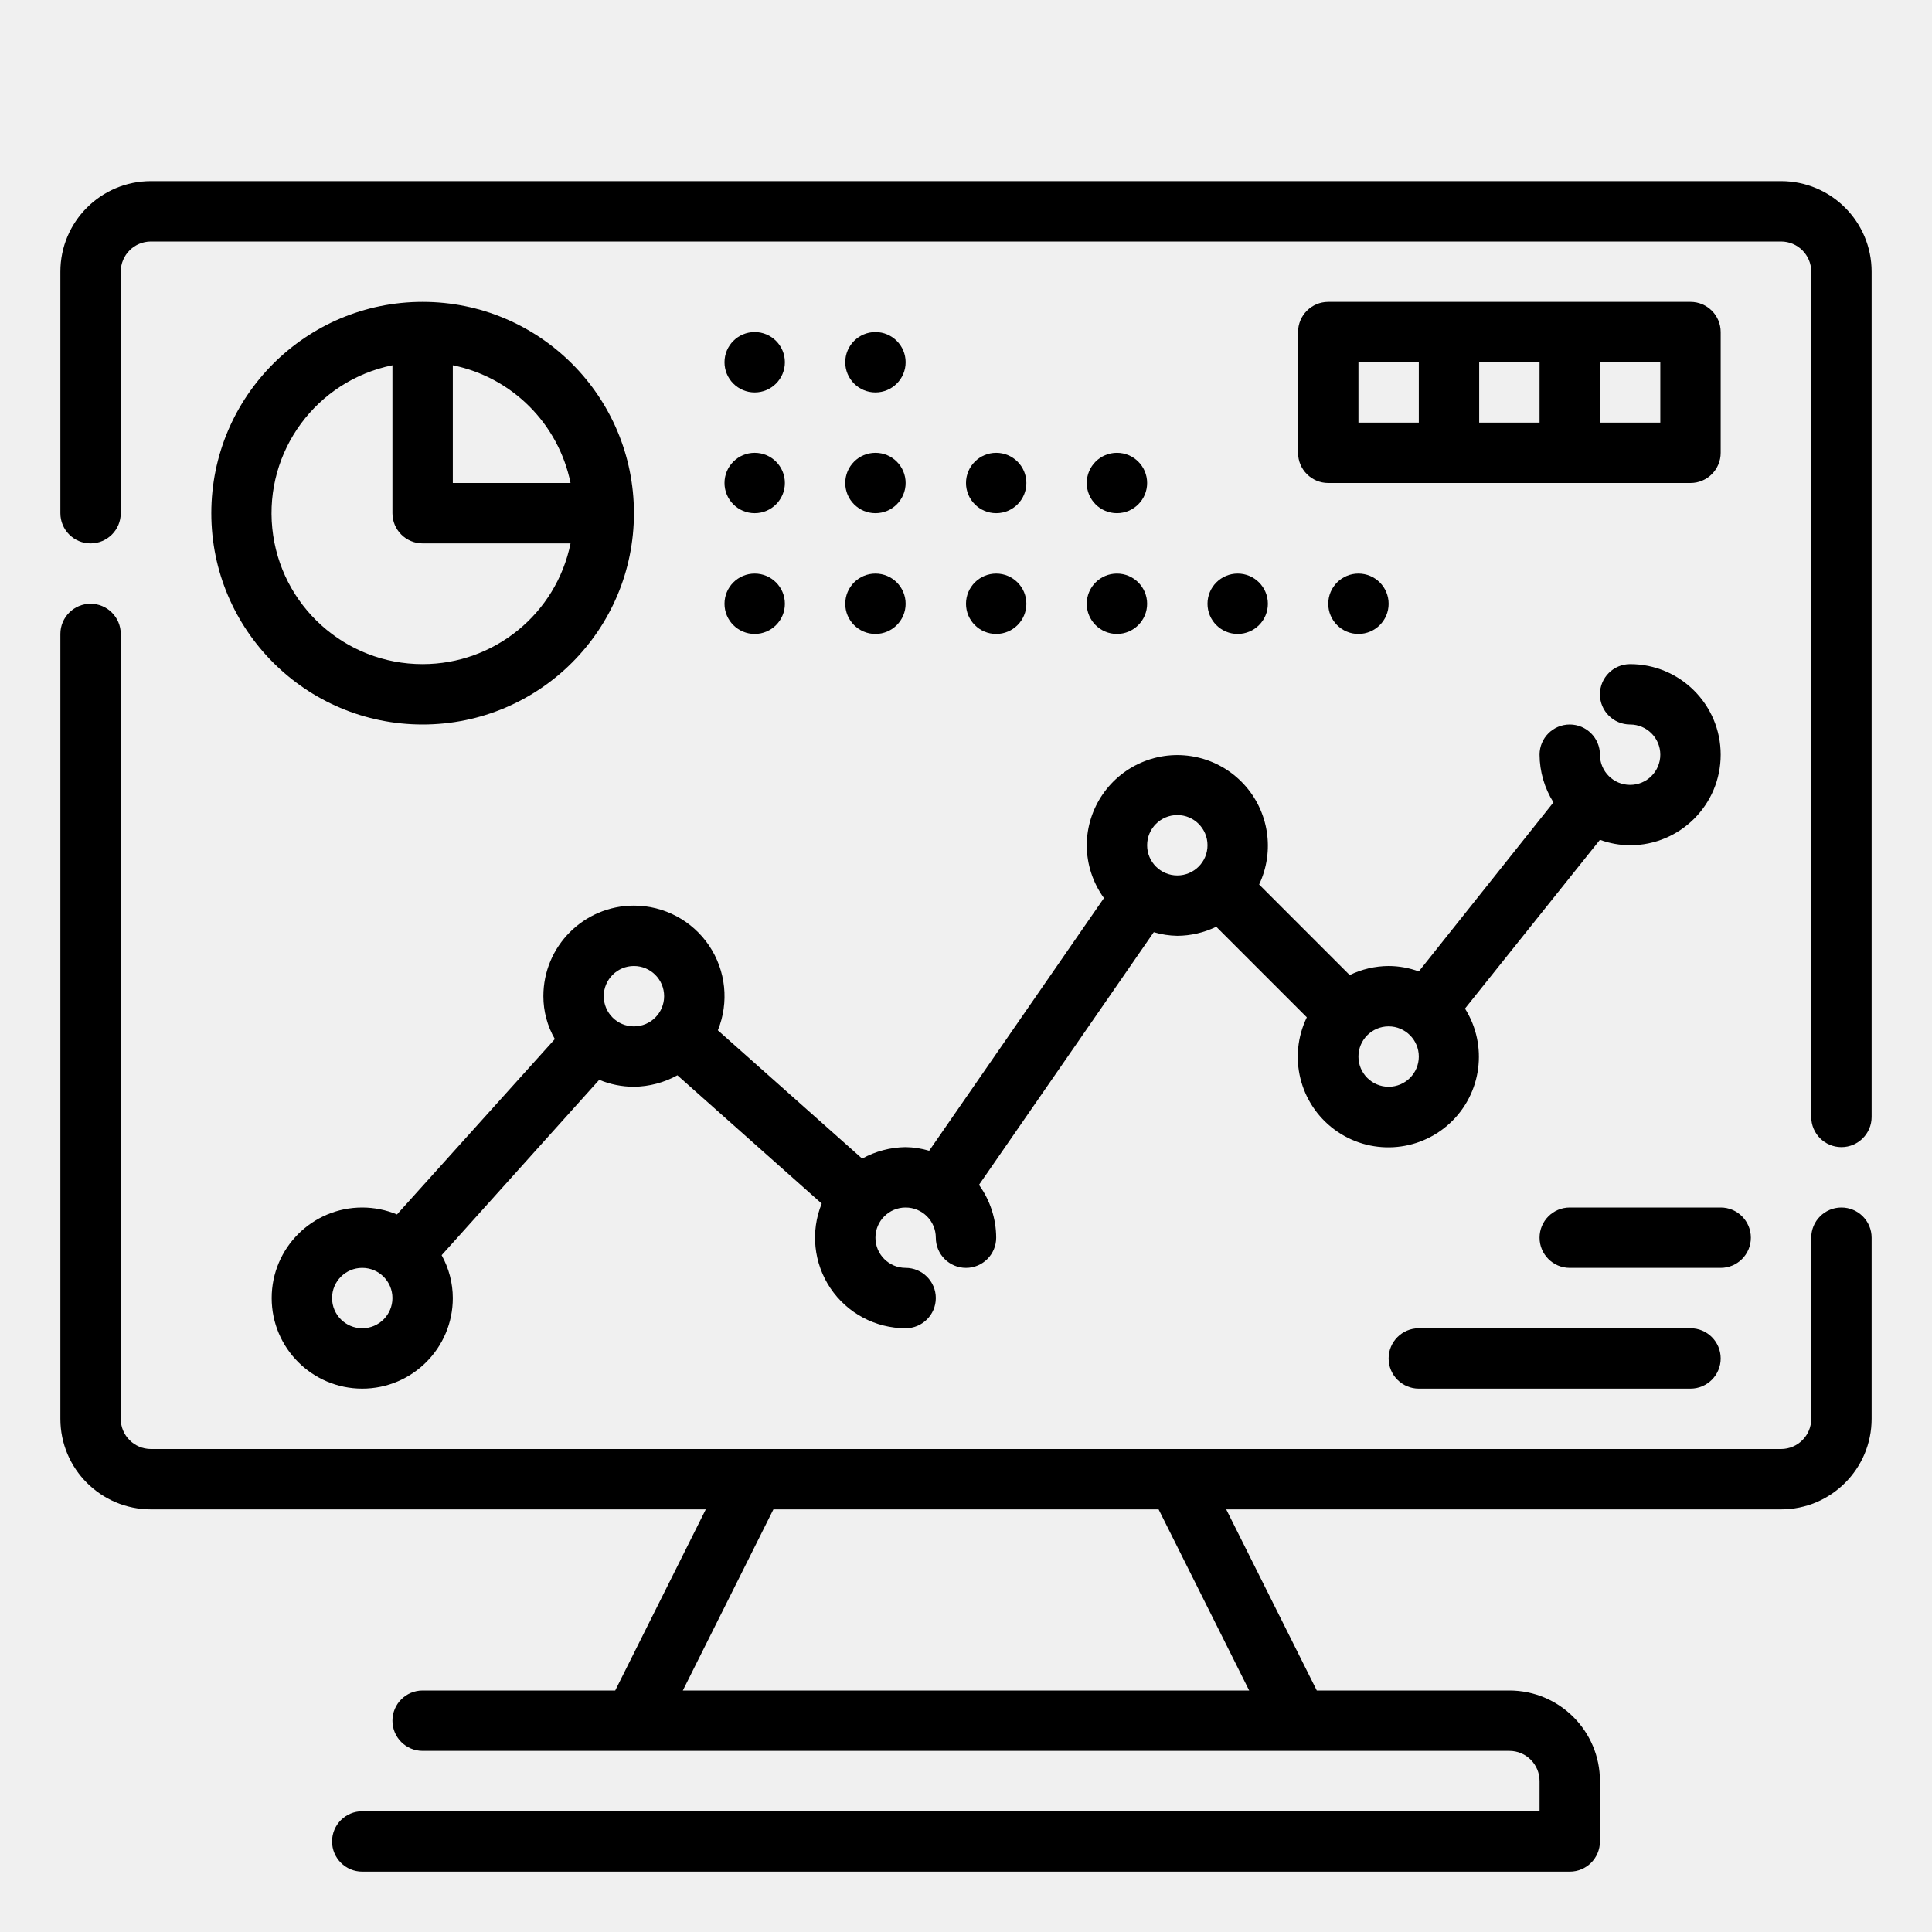
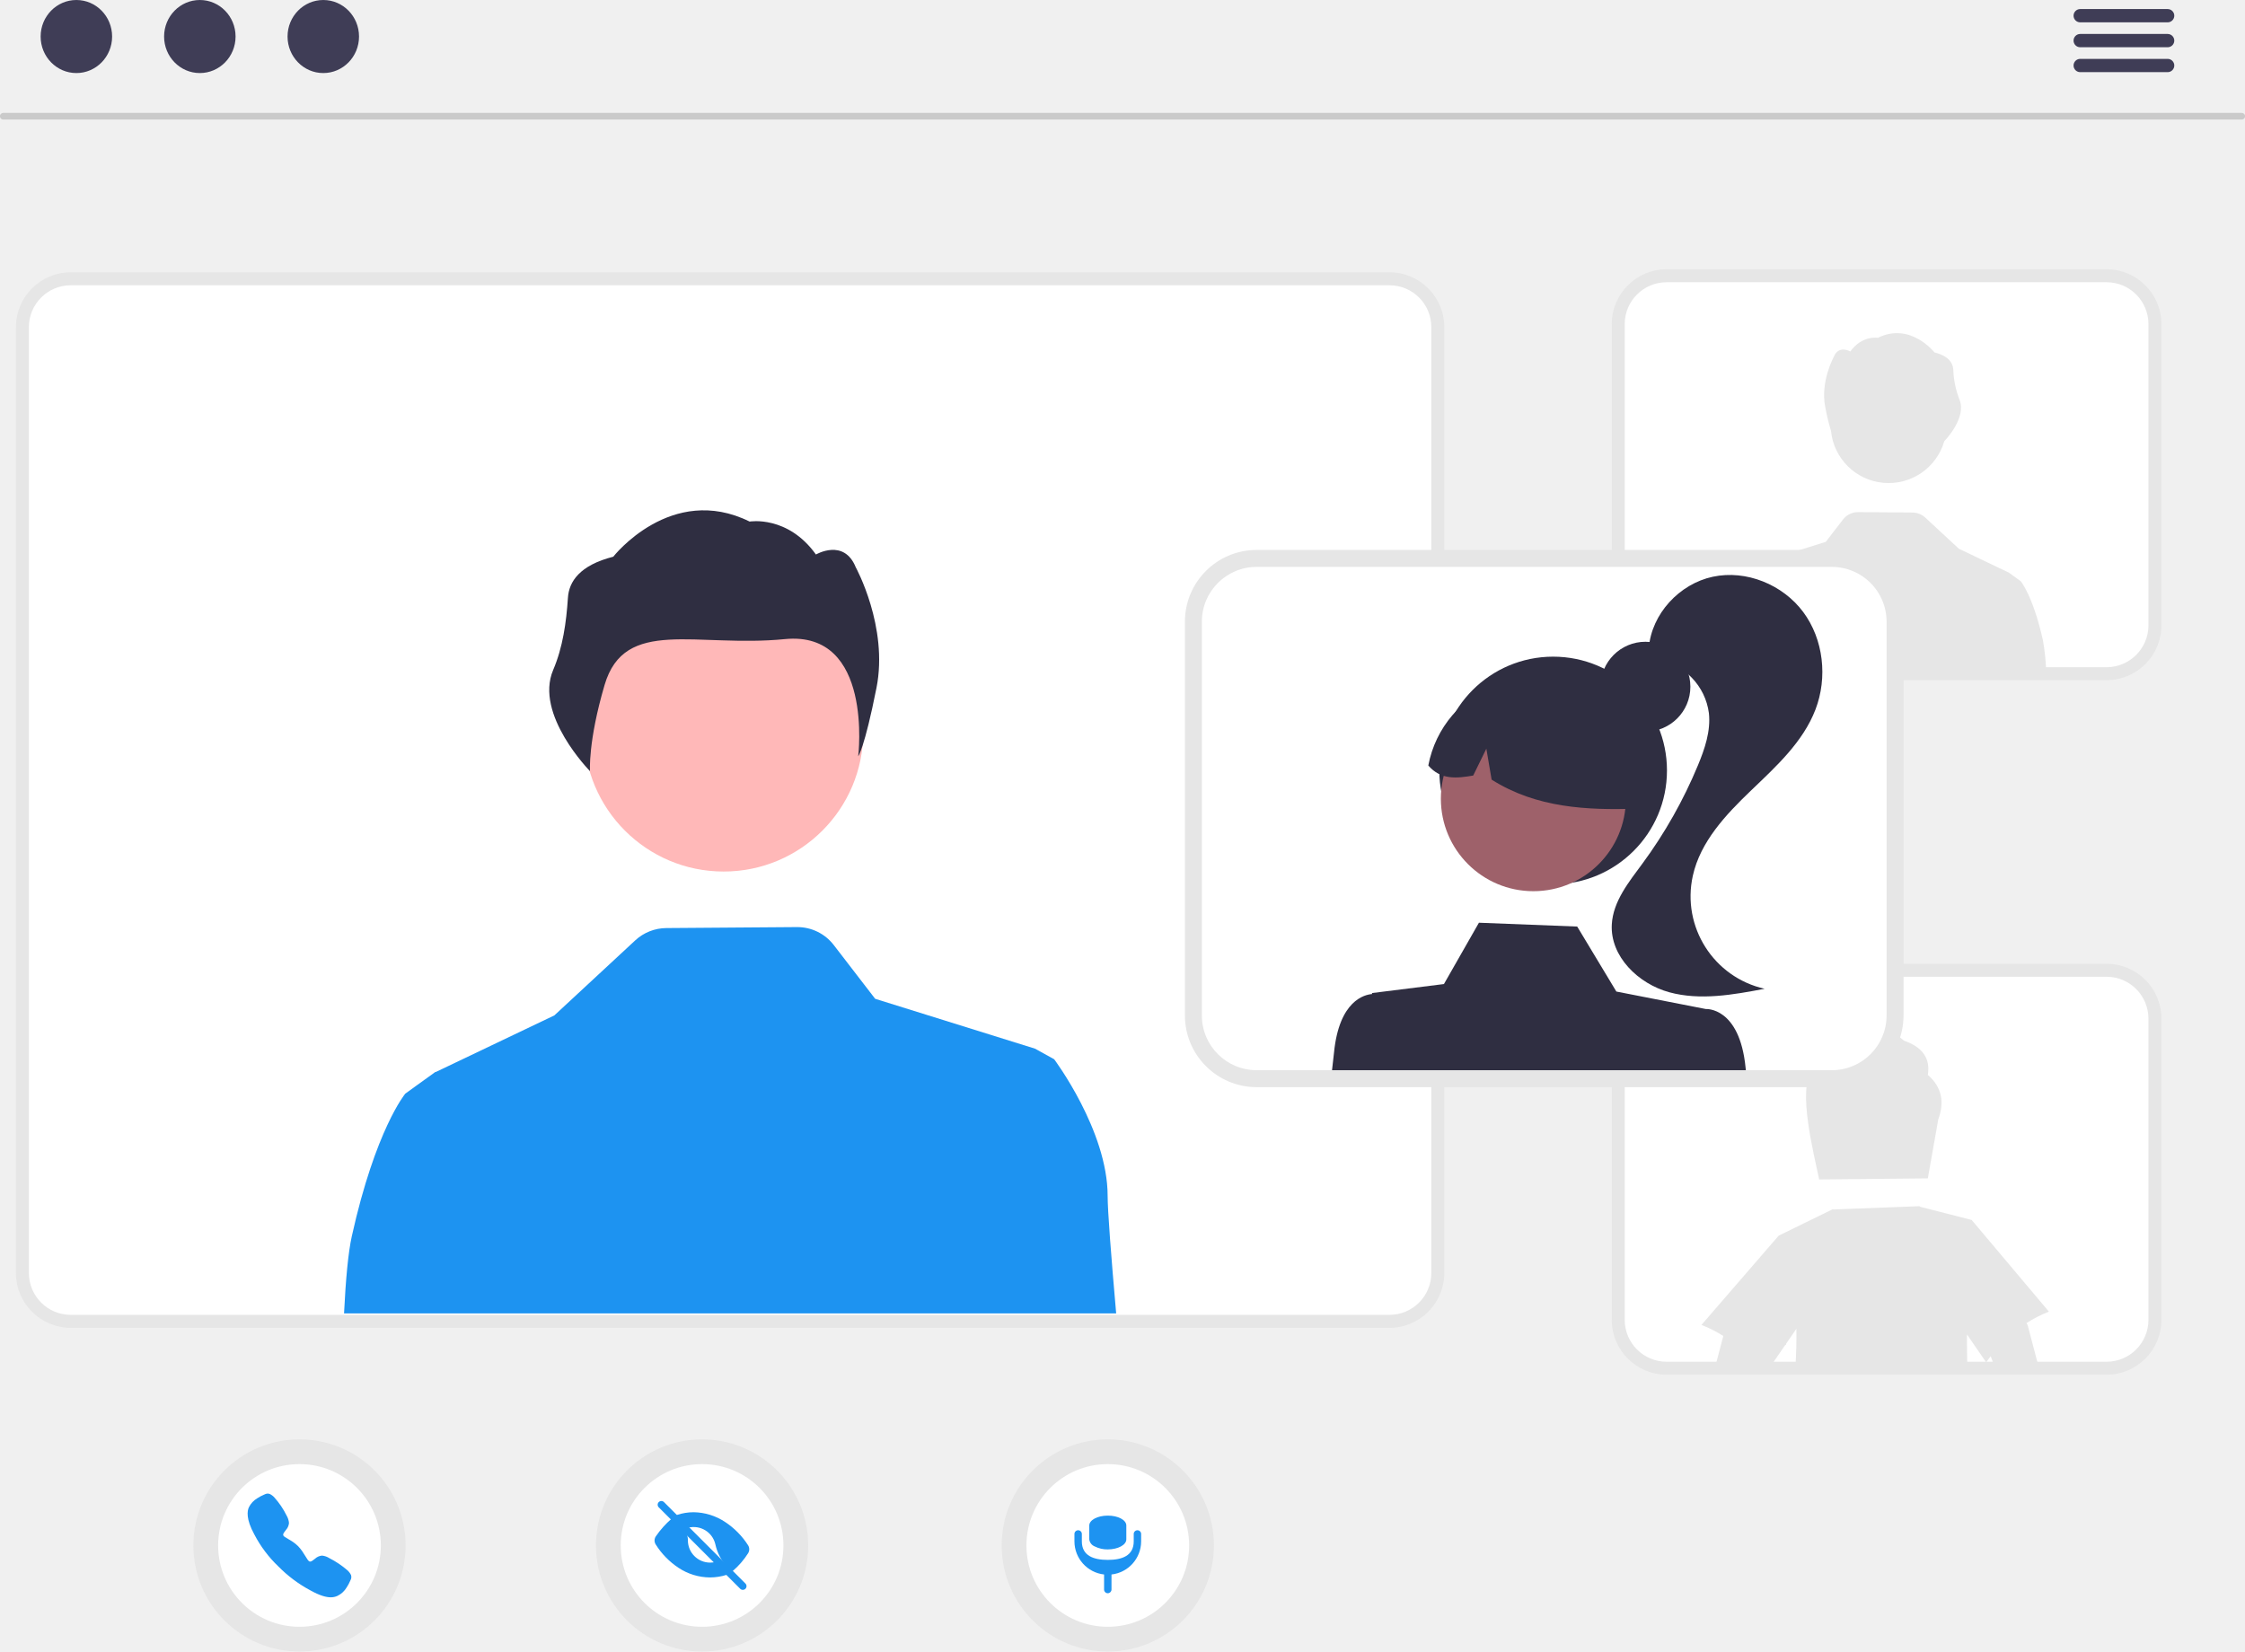
- <svg xmlns="http://www.w3.org/2000/svg" viewBox="0 0 64 64" width="512" height="512">
-   <g id="Outline">
-     <g>
-       <path d="M61,40a1,1,0,0,0-1,1v6a1,1,0,0,1-1,1H5a1,1,0,0,1-1-1V21a1,1,0,0,0-2,0V47a3,3,0,0,0,3,3H23.38l-3,6H14a1,1,0,0,0,0,2H50a1,1,0,0,1,1,1v1H12a1,1,0,0,0,0,2H52a1,1,0,0,0,1-1V59a3,3,0,0,0-3-3H43.62l-3-6H59a3,3,0,0,0,3-3V41A1,1,0,0,0,61,40ZM41.38,56H22.62l3-6H38.38Z" />
-       <path d="M59,6H5A3,3,0,0,0,2,9v8a1,1,0,0,0,2,0V9A1,1,0,0,1,5,8H59a1,1,0,0,1,1,1V37a1,1,0,0,0,2,0V9A3,3,0,0,0,59,6Z" />
-       <path d="M21,30a3,3,0,0,0-3,3,2.84,2.84,0,0,0,.38,1.42l-5.23,5.81A3,3,0,0,0,12,40a3,3,0,1,0,3,3,2.94,2.94,0,0,0-.37-1.42l5.22-5.81A3,3,0,0,0,21,36a3.06,3.06,0,0,0,1.44-.38l4.78,4.25A3,3,0,0,0,30,44a1,1,0,0,0,0-2,1,1,0,1,1,1-1,1,1,0,0,0,2,0,3,3,0,0,0-.57-1.75l5.79-8.37A2.89,2.89,0,0,0,39,31a3,3,0,0,0,1.29-.3l3,3a3,3,0,1,0,5.24-.29L53,27.82A2.93,2.93,0,0,0,54,28a3,3,0,0,0,0-6,1,1,0,0,0,0,2,1,1,0,1,1-1,1,1,1,0,0,0-2,0,3,3,0,0,0,.46,1.58L47,32.18A2.93,2.93,0,0,0,46,32a3,3,0,0,0-1.29.3l-3-3A3,3,0,1,0,36,28a3,3,0,0,0,.57,1.75l-5.79,8.37A2.89,2.89,0,0,0,30,38a3.06,3.06,0,0,0-1.44.38l-4.78-4.25A3,3,0,0,0,21,30Zm26,5a1,1,0,1,1-1-1A1,1,0,0,1,47,35Zm-8-8a1,1,0,1,1-1,1A1,1,0,0,1,39,27ZM12,44a1,1,0,1,1,1-1A1,1,0,0,1,12,44Zm8-11a1,1,0,1,1,1,1A1,1,0,0,1,20,33Z" />
-       <path d="M14,10a7,7,0,1,0,7,7A7,7,0,0,0,14,10Zm4.9,6H15V12.1A5,5,0,0,1,18.9,16ZM14,22a5,5,0,0,1-1-9.9V17a1,1,0,0,0,1,1h4.9A5,5,0,0,1,14,22Z" />
-       <circle cx="25" cy="16" r="1" />
-       <circle cx="29" cy="16" r="1" />
-       <circle cx="33" cy="16" r="1" />
-       <circle cx="37" cy="16" r="1" />
-       <circle cx="25" cy="20" r="1" />
-       <circle cx="29" cy="20" r="1" />
-       <circle cx="33" cy="20" r="1" />
-       <circle cx="37" cy="20" r="1" />
-       <circle cx="41" cy="20" r="1" />
-       <circle cx="45" cy="20" r="1" />
-       <circle cx="25" cy="12" r="1" />
-       <circle cx="29" cy="12" r="1" />
-       <path d="M58,41a1,1,0,0,0-1-1H52a1,1,0,0,0,0,2h5A1,1,0,0,0,58,41Z" />
-       <path d="M47,44a1,1,0,0,0,0,2h9a1,1,0,0,0,0-2Z" />
-       <path d="M56,10H44a1,1,0,0,0-1,1v4a1,1,0,0,0,1,1H56a1,1,0,0,0,1-1V11A1,1,0,0,0,56,10ZM45,12h2v2H45Zm4,0h2v2H49Zm6,2H53V12h2Z" />
-     </g>
-   </g>
+ <svg xmlns="http://www.w3.org/2000/svg" id="f9d94e31-4956-45c1-9692-702acb927b8a" data-name="Layer 1" width="749.467" height="551.451" viewBox="0 0 749.467 551.451">
+   <path d="M689.138,617.637H248.87a18.307,18.307,0,0,1-18.286-18.286V283.484a18.307,18.307,0,0,1,18.286-18.286H689.138a18.307,18.307,0,0,1,18.286,18.286V599.351A18.307,18.307,0,0,1,689.138,617.637ZM248.87,274.822a8.672,8.672,0,0,0-8.662,8.662V599.351a8.672,8.672,0,0,0,8.662,8.662H689.138a8.672,8.672,0,0,0,8.662-8.662V283.484a8.672,8.672,0,0,0-8.662-8.662Z" transform="translate(-225.2664 -174.2744)" fill="#e6e6e6" />
+   <circle cx="234.381" cy="516.028" r="35.423" fill="#e6e6e6" />
+   <circle cx="234.381" cy="516.028" r="27.158" fill="#fff" />
+   <path d="M473.252,705.135a1.231,1.231,0,0,1-.874-.363L445.164,677.559a1.237,1.237,0,0,1,1.749-1.749l27.214,27.214a1.237,1.237,0,0,1-.874,2.111Z" transform="translate(-225.2664 -174.2744)" fill="#1d93f1" />
+   <path d="M475.006,692.92a2.489,2.489,0,0,0-.008-2.687,26.203,26.203,0,0,0-7.675-7.772,19.447,19.447,0,0,0-10.51-3.252,17.514,17.514,0,0,0-5.552.911.309.309,0,0,0-.121.513l3.652,3.652a.314.314,0,0,0,.297.081,7.422,7.422,0,0,1,8.966,5.454l.009.036a16.307,16.307,0,0,0,4.162,7.865l1.164,1.164a.31.31,0,0,0,.418.018A26.58,26.58,0,0,0,475.006,692.92Z" transform="translate(-225.2664 -174.2744)" fill="#1d93f1" />
+   <path d="M462.336,696.036a7.422,7.422,0,0,1-7.422-7.421q0-.01,0-.019a4.905,4.905,0,0,0-1.369-3.522l-3.671-3.672a.31.31,0,0,0-.42-.016,30.912,30.912,0,0,0-5.229,5.852,2.468,2.468,0,0,0-.049,2.748,25.822,25.822,0,0,0,7.598,7.781,19.158,19.158,0,0,0,10.538,3.218,18.416,18.416,0,0,0,5.616-.893.309.309,0,0,0,.124-.513l-3.67-3.669a.311.311,0,0,0-.296-.081A7.419,7.419,0,0,1,462.336,696.036Z" transform="translate(-225.2664 -174.2744)" fill="#1d93f1" />
+   <circle cx="99.981" cy="516.028" r="35.423" fill="#e6e6e6" />
+   <circle cx="99.981" cy="516.028" r="27.158" fill="#fff" />
+   <path d="M335.681,707.62c-1.509,0-3.629-.546-6.803-2.319a44.234,44.234,0,0,1-10.685-7.992,40.548,40.548,0,0,1-8.024-10.682c-2.848-5.18-2.363-7.895-1.82-9.055a7.228,7.228,0,0,1,2.833-3.04,13.629,13.629,0,0,1,2.214-1.175c.077-.033.149-.065.213-.094a2.069,2.069,0,0,1,1.697-.155,4.971,4.971,0,0,1,1.613,1.237,26.804,26.804,0,0,1,4.033,5.986,5.964,5.964,0,0,1,.791,2.452,3.874,3.874,0,0,1-.986,2.305c-.101.138-.202.271-.299.399-.588.773-.717.997-.632,1.395.172.802,2.785,1.499,4.898,3.607s3.104,5.003,3.909,5.174c.416.089.644-.046,1.442-.655.114-.087.232-.178.355-.268a3.895,3.895,0,0,1,2.339-1.047h.005a5.602,5.602,0,0,1,2.463.864,29.533,29.533,0,0,1,5.964,4.003,4.969,4.969,0,0,1,1.241,1.609,2.086,2.086,0,0,1-.155,1.701c-.029.064-.06.135-.094.213a13.645,13.645,0,0,1-1.182,2.21,7.23,7.23,0,0,1-3.045,2.828A5.212,5.212,0,0,1,335.681,707.62Z" transform="translate(-225.2664 -174.2744)" fill="#1d93f1" />
+   <circle cx="369.822" cy="516.028" r="35.423" fill="#e6e6e6" />
+   <circle cx="369.822" cy="516.028" r="27.158" fill="#fff" />
+   <path d="M604.984,685.231a1.237,1.237,0,0,0-1.237,1.237v2.474c0,4.782-3.877,6.185-8.659,6.185-4.782,0-8.659-1.403-8.659-6.185v-2.474a1.237,1.237,0,1,0-2.474,0v2.474a11.144,11.144,0,0,0,9.896,11.059v5.022a1.237,1.237,0,0,0,1.237,1.237h0a1.237,1.237,0,0,0,1.237-1.237v-5.022a11.144,11.144,0,0,0,9.896-11.059v-2.474A1.237,1.237,0,0,0,604.984,685.231Z" transform="translate(-225.2664 -174.2744)" fill="#1d93f1" />
+   <path d="M595.088,691.627a9.276,9.276,0,0,1-4.372-1,2.909,2.909,0,0,1-1.813-2.36v-4.604c-.013-1.825,2.734-3.311,6.137-3.318h0c.016,0,.032,0,.048,0,3.379-.02,6.148,1.434,6.185,3.247q.001.035,0,.071v4.604C601.29,690.11,598.523,691.613,595.088,691.627Z" transform="translate(-225.2664 -174.2744)" fill="#1d93f1" />
+   <path d="M689.138,613.306H248.87a13.971,13.971,0,0,1-13.955-13.955V283.484a13.971,13.971,0,0,1,13.955-13.955H689.138a13.971,13.971,0,0,1,13.955,13.955V599.351A13.971,13.971,0,0,1,689.138,613.306Z" transform="translate(-225.2664 -174.2744)" fill="#fff" />
+   <circle id="bc830966-b266-4f4f-8d3f-80253a76a671" data-name="ab6171fa-7d69-4734-b81c-8dff60f9761b" cx="241.582" cy="244.406" r="46.601" fill="#ffb8b8" />
+   <path id="b07e6ca0-7838-4b10-83c0-af225f768a0c" data-name="bf427902-b9bf-4946-b5d7-5c1c7e04535e" d="M414.864,373.849c.352-5.352,3.891-10.828,15.135-13.689,0,0,19.297-24.675,45.519-11.735,0,0,12.712-2.187,22.139,11.002,0,0,9.346-5.512,13.289,4.258,0,0,10.961,19.929,6.926,40.256s-6.101,22.864-6.101,22.864,5.144-42.046-24.483-39.131-53.478-7.503-60.188,15.308c-5.571,18.942-4.869,28.779-4.869,28.779s-18.63-18.896-12.296-33.775C413.175,390.376,414.32,382.103,414.864,373.849Z" transform="translate(-225.2664 -174.2744)" fill="#2f2e41" />
+   <path d="M340.121,612.824H597.886c-1.723-19.662-2.849-34.291-2.849-39.238,0-21.818-17.853-45.628-17.853-45.628l-6.39-3.532L517.428,507.776,503.617,489.836a15.357,15.357,0,0,0-12.3-6.005l-43.627.327a15.404,15.404,0,0,0-10.346,4.1L410.33,513.319l-39.623,18.921-.067-.067-.414.308-5.88,4.235-3.782,2.733s-9.923,11.905-17.853,47.611C341.517,592.43,340.68,601.419,340.121,612.824Z" transform="translate(-225.2664 -174.2744)" fill="#1d93f1" />
+   <path d="M973.649,214.191H226.351a1.109,1.109,0,0,1,0-2.218H973.649a1.109,1.109,0,0,1,0,2.218Z" transform="translate(-225.2664 -174.2744)" fill="#cacaca" />
+   <ellipse cx="25.497" cy="12.197" rx="11.931" ry="12.197" fill="#3f3d56" />
+   <ellipse cx="66.712" cy="12.197" rx="11.931" ry="12.197" fill="#3f3d56" />
+   <ellipse cx="107.927" cy="12.197" rx="11.931" ry="12.197" fill="#3f3d56" />
+   <path d="M948.955,181.735H919.67a2.218,2.218,0,0,1,0-4.435h29.285a2.218,2.218,0,0,1,0,4.435Z" transform="translate(-225.2664 -174.2744)" fill="#3f3d56" />
+   <path d="M948.955,190.051H919.67a2.218,2.218,0,0,1,0-4.435h29.285a2.218,2.218,0,0,1,0,4.435Z" transform="translate(-225.2664 -174.2744)" fill="#3f3d56" />
+   <path d="M948.955,198.366H919.67a2.218,2.218,0,0,1,0-4.435h29.285a2.218,2.218,0,0,1,0,4.435Z" transform="translate(-225.2664 -174.2744)" fill="#3f3d56" />
+   <path d="M928.538,633.289H781.618a18.307,18.307,0,0,1-18.286-18.286V514.376a18.307,18.307,0,0,1,18.286-18.286H928.538a18.307,18.307,0,0,1,18.286,18.286V615.003A18.307,18.307,0,0,1,928.538,633.289ZM781.618,505.714a8.672,8.672,0,0,0-8.662,8.662V615.003a8.672,8.672,0,0,0,8.662,8.662H928.538a8.672,8.672,0,0,0,8.662-8.662V514.376a8.672,8.672,0,0,0-8.662-8.662Z" transform="translate(-225.2664 -174.2744)" fill="#e6e6e6" />
+   <path d="M928.538,628.958H781.618a13.971,13.971,0,0,1-13.955-13.955V514.375a13.971,13.971,0,0,1,13.955-13.955h146.92a13.971,13.971,0,0,1,13.955,13.955v100.627A13.971,13.971,0,0,1,928.538,628.958Z" transform="translate(-225.2664 -174.2744)" fill="#fff" />
+   <path d="M868.855,533.177c.85-5.299-1.554-9.2-7.926-11.402-6.338-5.5-15.706-6.819-21.329,1.99a8.823,8.823,0,0,0-9.301,7.903c-5.165,6.003.57,28.036,2.269,36.431l9.066-.089,18.098-.179,9.122-.089,3.477-19.686C874.444,542.332,873.583,537.313,868.855,533.177Z" transform="translate(-225.2664 -174.2744)" fill="#e6e6e6" />
+   <path d="M901.776,616.054a43.68,43.68,0,0,1,7.49-3.823l-25.778-30.607-17.036-4.36q-.209-.118-.415-.241l-28.739,1.102-.123-.123L819.054,586.867l-25.778,29.802a43.376,43.376,0,0,1,7.3,3.689l-2.661,10.117h18.445l4.907-7.132h.246c0-.123.011-.246.011-.369l3.443-5.008c.078,4.047-.034,8.216-.313,12.509h57.369c-.089-3.566-.112-7.11-.112-10.631l6.417,9.312c.481-.704.995-1.364,1.509-2.035l1.263,3.354H905.789l-3.521-13.392A3.132,3.132,0,0,0,901.776,616.054Z" transform="translate(-225.2664 -174.2744)" fill="#e6e6e6" />
+   <path d="M928.538,401.384H781.618a18.307,18.307,0,0,1-18.286-18.286V282.471a18.307,18.307,0,0,1,18.286-18.286H928.538a18.307,18.307,0,0,1,18.286,18.286V383.098A18.307,18.307,0,0,1,928.538,401.384ZM781.618,273.81a8.672,8.672,0,0,0-8.662,8.662V383.098a8.672,8.672,0,0,0,8.662,8.662H928.538a8.672,8.672,0,0,0,8.662-8.662V282.471a8.672,8.672,0,0,0-8.662-8.662Z" transform="translate(-225.2664 -174.2744)" fill="#e6e6e6" />
+   <path d="M928.538,397.053H781.618a13.971,13.971,0,0,1-13.955-13.955V282.471a13.971,13.971,0,0,1,13.955-13.955H928.538a13.971,13.971,0,0,1,13.955,13.955V383.098A13.971,13.971,0,0,1,928.538,397.053Z" transform="translate(-225.2664 -174.2744)" fill="#fff" />
+   <path d="M836.521,318.131a19.333,19.333,0,0,0,37.813,3.476c.626-.652,7.565-8.067,5.053-13.966a30.521,30.521,0,0,1-2.045-10.018c-.146-2.221-1.615-4.494-6.282-5.682,0,0-8.009-10.241-18.892-4.871,0,0-5.276-.908-9.188,4.566,0,0-3.879-2.288-5.515,1.767,0,0-4.549,8.271-2.874,16.708A72.671,72.671,0,0,0,836.521,318.131Z" transform="translate(-225.2664 -174.2744)" fill="#e6e6e6" />
+   <path d="M907.288,388.114c-3.291-14.819-7.41-19.76-7.41-19.76l-1.57-1.134-2.441-1.758-.172-.128-.028.028-16.445-7.853-11.212-10.401a6.393,6.393,0,0,0-4.294-1.702L845.611,345.27a6.374,6.374,0,0,0-5.105,2.493l-5.732,7.446-22.149,6.91-2.652,1.466s-7.41,9.882-7.41,18.938c0,2.053-.467,8.125-1.182,16.285H908.363A72.966,72.966,0,0,0,907.288,388.114Z" transform="translate(-225.2664 -174.2744)" fill="#e6e6e6" />
+   <path d="M836.83,537.277H644.747A23.934,23.934,0,0,1,620.84,513.37V381.81A23.934,23.934,0,0,1,644.747,357.903h192.083a23.934,23.934,0,0,1,23.907,23.907V513.37A23.934,23.934,0,0,1,836.83,537.277ZM644.747,370.486a11.338,11.338,0,0,0-11.324,11.324V513.37a11.338,11.338,0,0,0,11.324,11.324h192.083A11.338,11.338,0,0,0,848.154,513.37V381.81a11.338,11.338,0,0,0-11.324-11.324Z" transform="translate(-225.2664 -174.2744)" fill="#e6e6e6" />
+   <path d="M836.828,363.564h-192.08a18.275,18.275,0,0,0-18.25,18.25v131.56a18.266,18.266,0,0,0,18.25,18.24h192.08a18.266,18.266,0,0,0,18.25-18.24v-131.56A18.275,18.275,0,0,0,836.828,363.564Z" transform="translate(-225.2664 -174.2744)" fill="#fff" />
+   <circle cx="549.313" cy="229.288" r="15" fill="#2f2e41" />
+   <circle cx="518.498" cy="257.26" r="38" fill="#2f2e41" />
+   <circle cx="511.896" cy="266.692" r="30.879" fill="#9e616a" />
+   <path d="M725.521,402.511a35.371,35.371,0,0,1,45.783,41.818c-16.217.437-33.009-.204-48.078-9.736l-1.76-10.328-4.389,8.966c-5.442.928-10.827,1.54-14.985-3.357A36.116,36.116,0,0,1,725.521,402.511Z" transform="translate(-225.2664 -174.2744)" fill="#2f2e41" />
+   <path d="M797.06,366.851c11.158-2.388,23.377,2.618,30.186,11.774,6.81,9.156,8.18,21.896,4.099,32.552-4.163,10.871-13.151,19.029-21.556,27.084-8.404,8.054-16.865,17.047-19.388,28.411a31.667,31.667,0,0,0,23.971,37.759c-10.526,1.997-21.49,3.981-31.826,1.165-10.337-2.816-19.791-11.969-19.198-22.666.427-7.708,5.689-14.145,10.265-20.361a156.364,156.364,0,0,0,18.484-32.739c2.301-5.545,4.313-11.464,3.667-17.432A20.916,20.916,0,0,0,778.467,394.485l-2.76-3.874C776.628,379.238,785.902,369.239,797.06,366.851Z" transform="translate(-225.2664 -174.2744)" fill="#2f2e41" />
+   <path d="M808.008,530.764c-2-20.38-13.3-19.58-13.3-19.58l-29.84-5.83-13.07-21.7-32.81-1.28-11.68,20.48-24,3-.02.34c-2.38.18-10.96,2.06-12.68,19.57-.16,1.61-.38,3.58-.66,5.85h138.15C808.068,531.314,808.038,531.034,808.008,530.764Z" transform="translate(-225.2664 -174.2744)" fill="#2f2e41" />
</svg>
